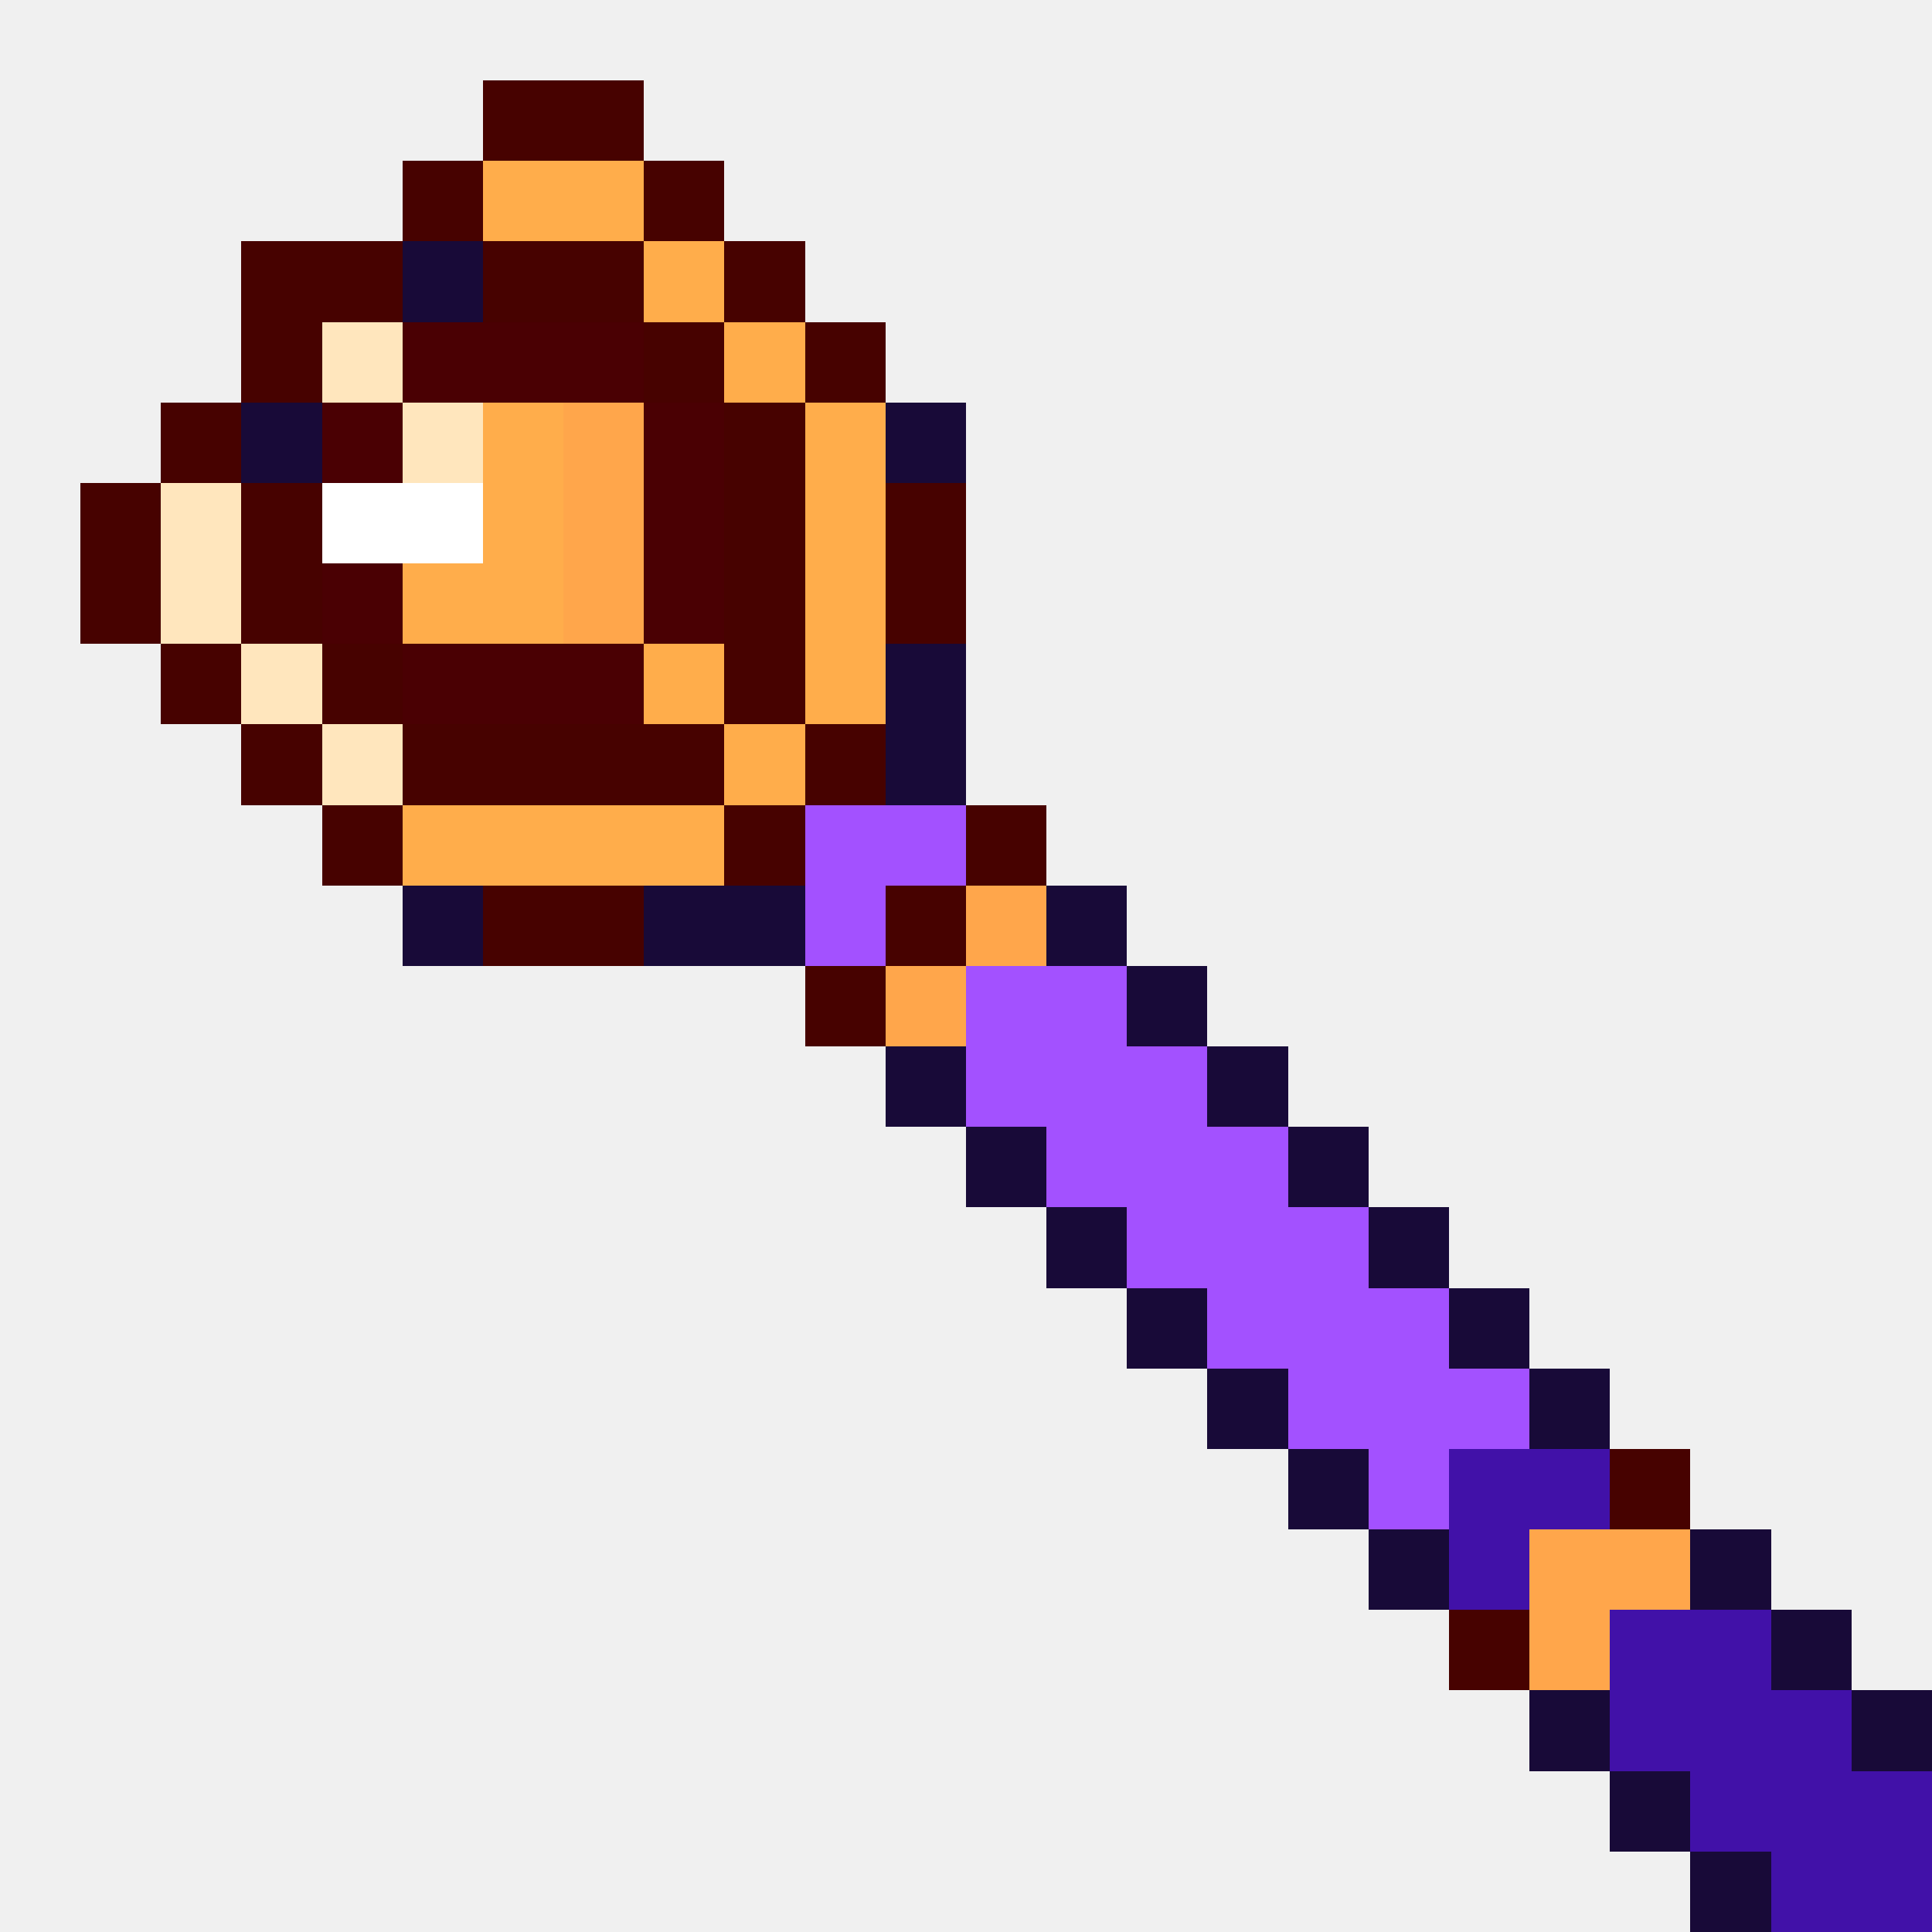
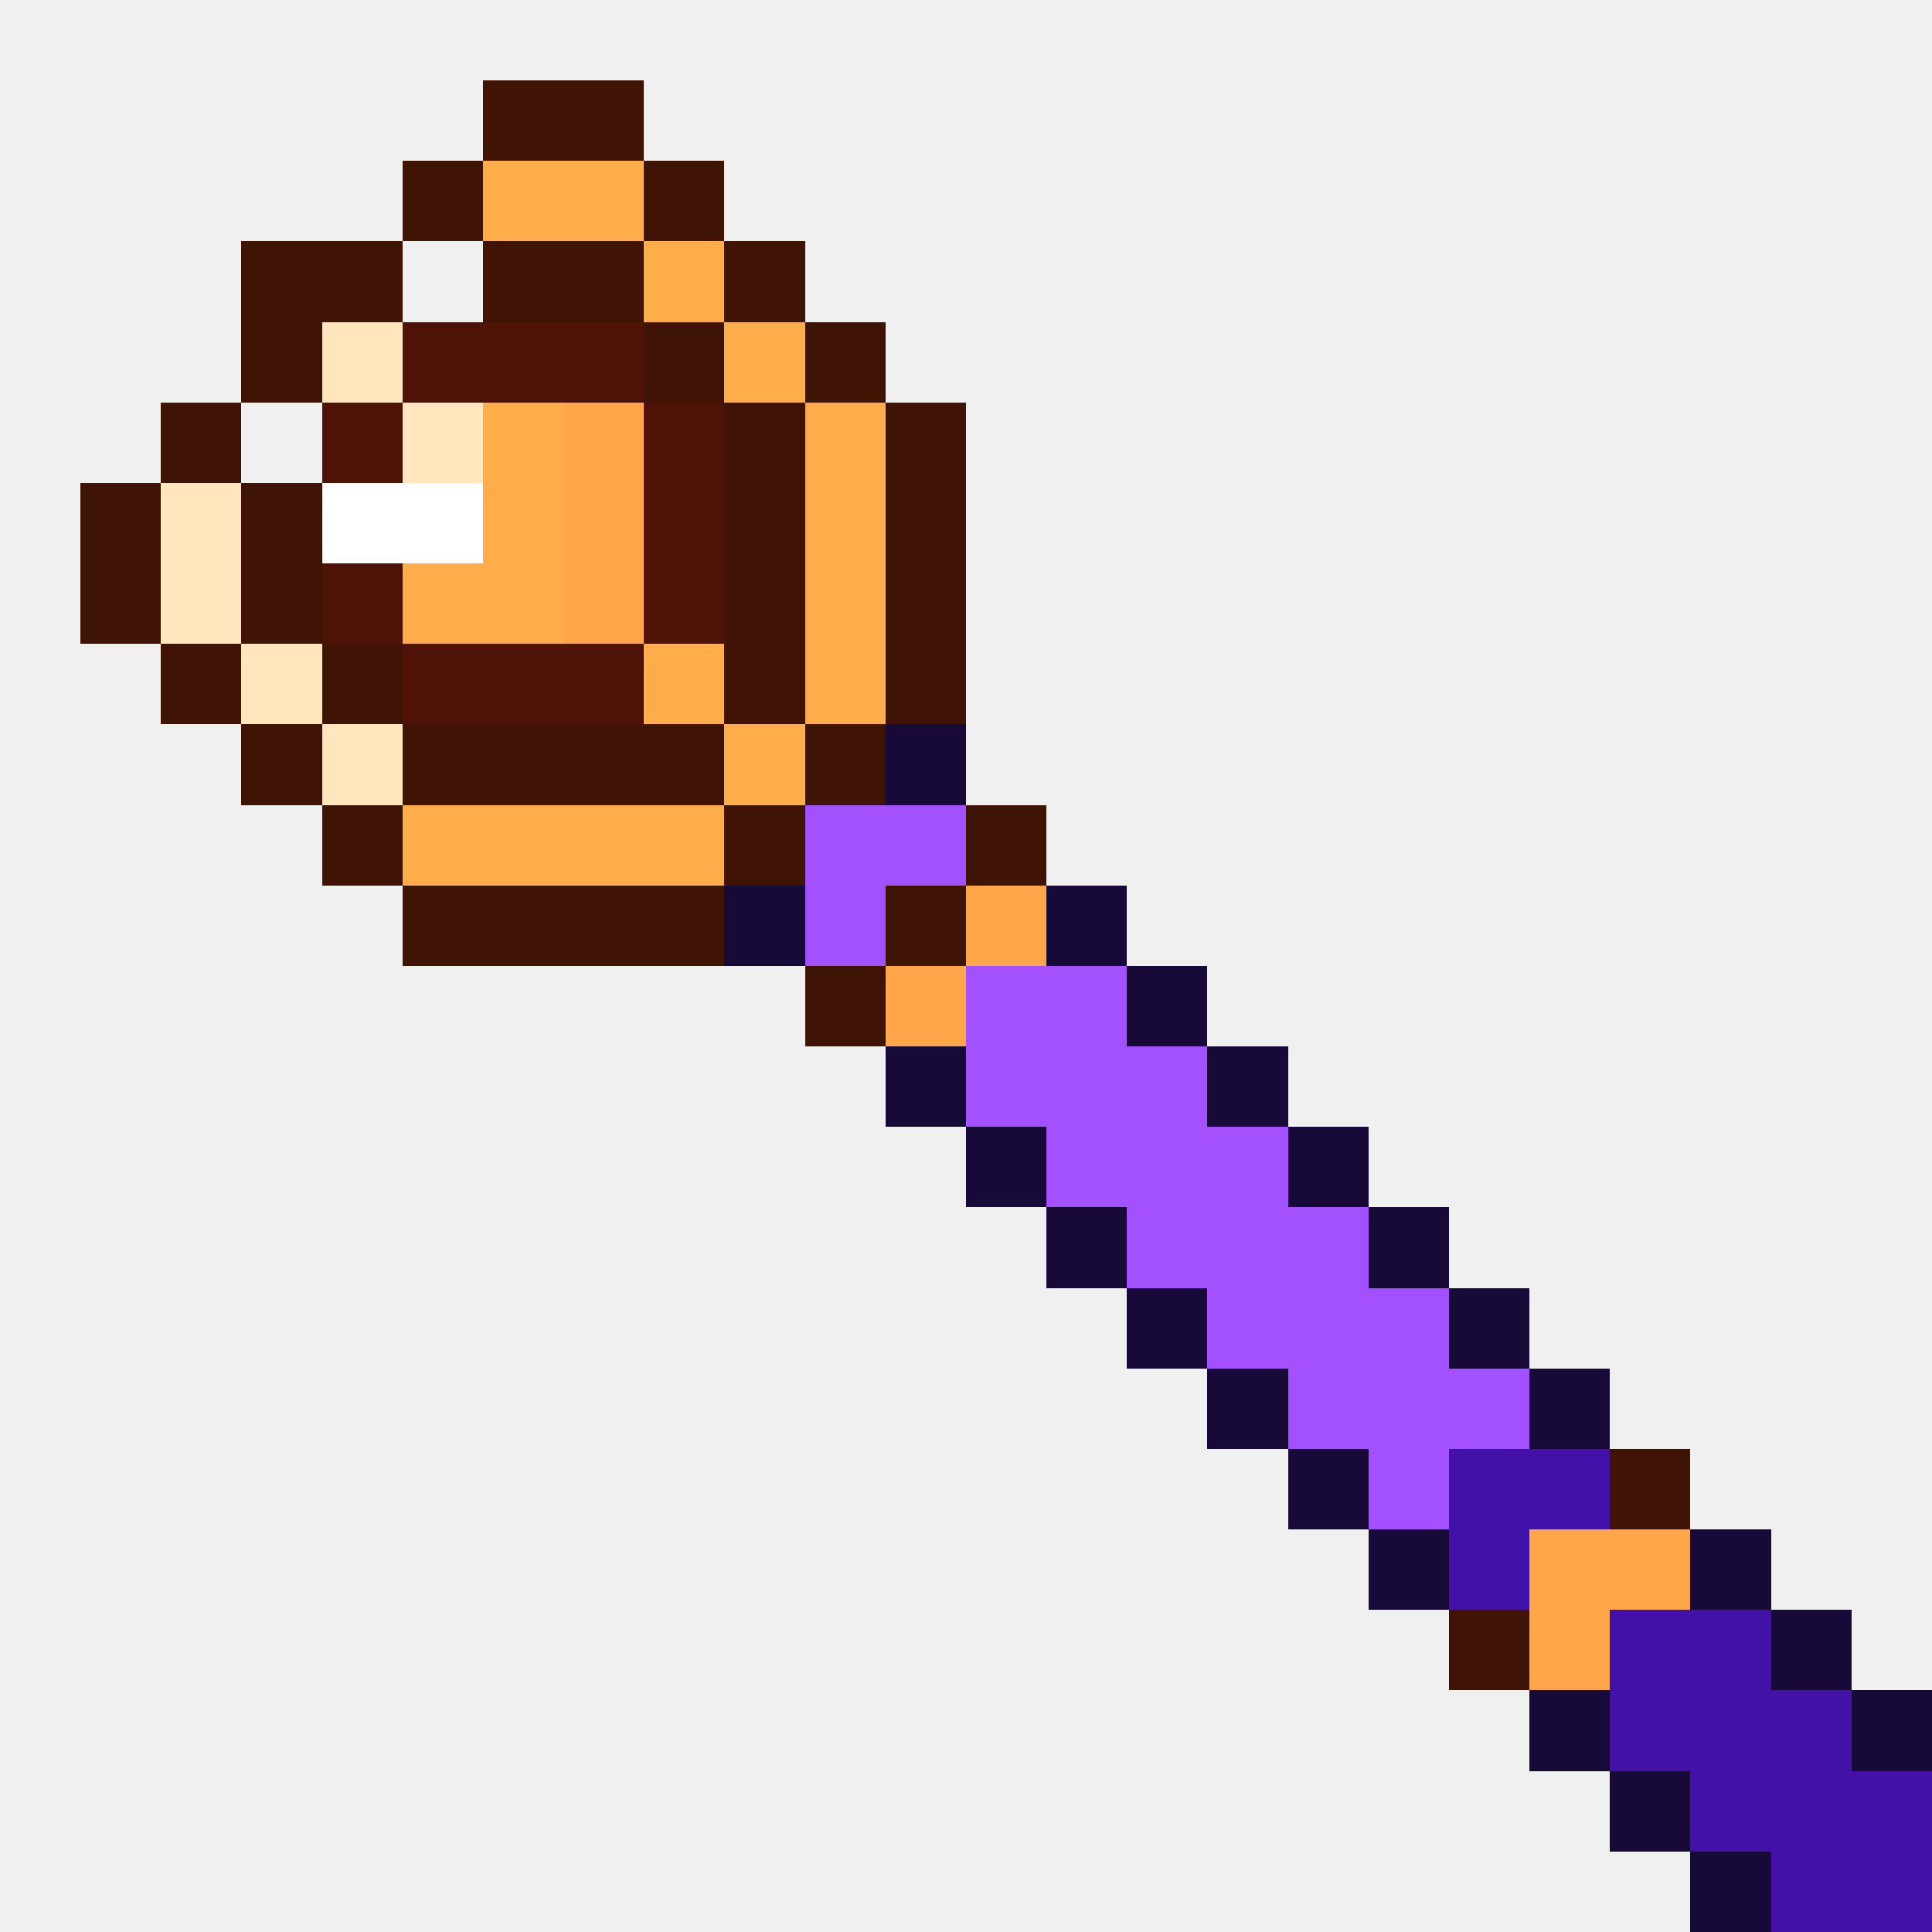
<svg xmlns="http://www.w3.org/2000/svg" viewBox="0 0 24 24" shape-rendering="crispEdges">
-   <path fill="#470200" d="M6 1h2v1h-2zM5 2h1v1h-1zM8 2h1v1h-1zM3 3h2v1h-2zM6 3h2v1h-2zM9 3h1v1h-1zM3 4h1v1h-1zM8 4h1v1h-1zM10 4h1v1h-1zM2 5h1v1h-1zM9 5h1v1h-1zM1 6h1v1h-1zM3 6h1v1h-1zM9 6h1v1h-1zM11 6h1v1h-1zM1 7h1v1h-1zM3 7h1v1h-1zM9 7h1v1h-1zM11 7h1v1h-1zM2 8h1v1h-1zM4 8h1v1h-1zM9 8h1v1h-1zM3 9h1v1h-1zM5 9h4v1h-4zM10 9h1v1h-1zM4 10h1v1h-1zM9 10h1v1h-1zM12 10h1v1h-1zM6 11h2v1h-2zM11 11h1v1h-1zM10 12h1v1h-1zM20 18h1v1h-1zM18 20h1v1h-1z" />
+   <path fill="#401404" d="M6 1h2v1h-2zM5 2h1v1h-1zM8 2h1v1h-1zM3 3h2v1h-2zM6 3h2v1h-2zM9 3h1v1h-1zM3 4h1v1h-1zM8 4h1v1h-1zM10 4h1v1h-1zM2 5h1v1h-1zM9 5h1v1h-1zM11 5h1v1h-1zM1 6h1v1h-1zM3 6h1v1h-1zM9 6h1v1h-1zM11 6h1v1h-1zM1 7h1v1h-1zM3 7h1v1h-1zM9 7h1v1h-1zM11 7h1v1h-1zM2 8h1v1h-1zM4 8h1v1h-1zM9 8h1v1h-1zM11 8h1v1h-1zM3 9h1v1h-1zM5 9h4v1h-4zM10 9h1v1h-1zM4 10h1v1h-1zM9 10h1v1h-1zM12 10h1v1h-1zM5 11h4v1h-4zM11 11h1v1h-1zM10 12h1v1h-1zM20 18h1v1h-1zM18 20h1v1h-1z" />
  <path fill="#ffad4b" d="M6 2h2v1h-2zM8 3h1v1h-1zM9 4h1v1h-1zM6 5h1v1h-1zM10 5h1v1h-1zM6 6h1v1h-1zM10 6h1v1h-1zM5 7h2v1h-2zM10 7h1v1h-1zM8 8h1v1h-1zM10 8h1v1h-1zM9 9h1v1h-1zM5 10h4v1h-4z" />
-   <path fill="#180a38" d="M5 3h1v1h-1zM3 5h1v1h-1zM11 5h1v1h-1zM11 8h1v1h-1zM11 9h1v1h-1zM5 11h1v1h-1zM8 11h2v1h-2zM13 11h1v1h-1zM14 12h1v1h-1zM11 13h1v1h-1zM15 13h1v1h-1zM12 14h1v1h-1zM16 14h1v1h-1zM13 15h1v1h-1zM17 15h1v1h-1zM14 16h1v1h-1zM18 16h1v1h-1zM15 17h1v1h-1zM19 17h1v1h-1zM16 18h1v1h-1zM17 19h1v1h-1zM21 19h1v1h-1zM22 20h1v1h-1zM19 21h1v1h-1zM23 21h1v1h-1zM20 22h1v1h-1zM21 23h1v1h-1z" />
  <path fill="#ffe6bd" d="M4 4h1v1h-1zM5 5h1v1h-1zM2 6h1v1h-1zM2 7h1v1h-1zM3 8h1v1h-1zM4 9h1v1h-1z" />
-   <path fill="#4a0003" d="M5 4h3v1h-3zM4 5h1v1h-1zM8 5h1v1h-1zM8 6h1v1h-1zM4 7h1v1h-1zM8 7h1v1h-1zM5 8h3v1h-3z" />
+   <path fill="#4e1206" d="M5 4h3v1h-3zM4 5h1v1h-1zM8 5h1v1h-1zM8 6h1v1h-1zM4 7h1v1h-1zM8 7h1v1h-1zM5 8h3v1h-3z" />
  <path fill="#ffa64b" d="M7 5h1v1h-1zM7 6h1v1h-1zM7 7h1v1h-1zM12 11h1v1h-1zM11 12h1v1h-1zM19 19h2v1h-2zM19 20h1v1h-1z" />
  <path fill="#ffffff" d="M4 6h2v1h-2z" />
+   <path fill="#180a38" d="M11 9h1v1h-1zM9 11h1v1h-1zM13 11h1v1h-1zM14 12h1v1h-1zM11 13h1v1h-1zM15 13h1v1h-1zM12 14h1v1h-1zM16 14h1v1h-1zM13 15h1v1h-1zM17 15h1v1h-1zM14 16h1v1h-1zM18 16h1v1h-1zM15 17h1v1h-1zM19 17h1v1h-1zM16 18h1v1h-1zM17 19h1v1h-1zM21 19h1v1h-1zM22 20h1v1h-1zM19 21h1v1h-1zM23 21h1v1h-1zM20 22h1v1h-1zM21 23h1v1h-1z" />
  <path fill="#a351ff" d="M10 10h2v1h-2zM10 11h1v1h-1zM12 12h2v1h-2zM12 13h3v1h-3zM13 14h3v1h-3zM14 15h3v1h-3zM15 16h3v1h-3zM16 17h3v1h-3zM17 18h1v1h-1z" />
  <path fill="#4111a8" d="M18 18h2v1h-2zM18 19h1v1h-1zM20 20h2v1h-2zM20 21h3v1h-3zM21 22h3v1h-3zM22 23h2v1h-2z" />
</svg>
